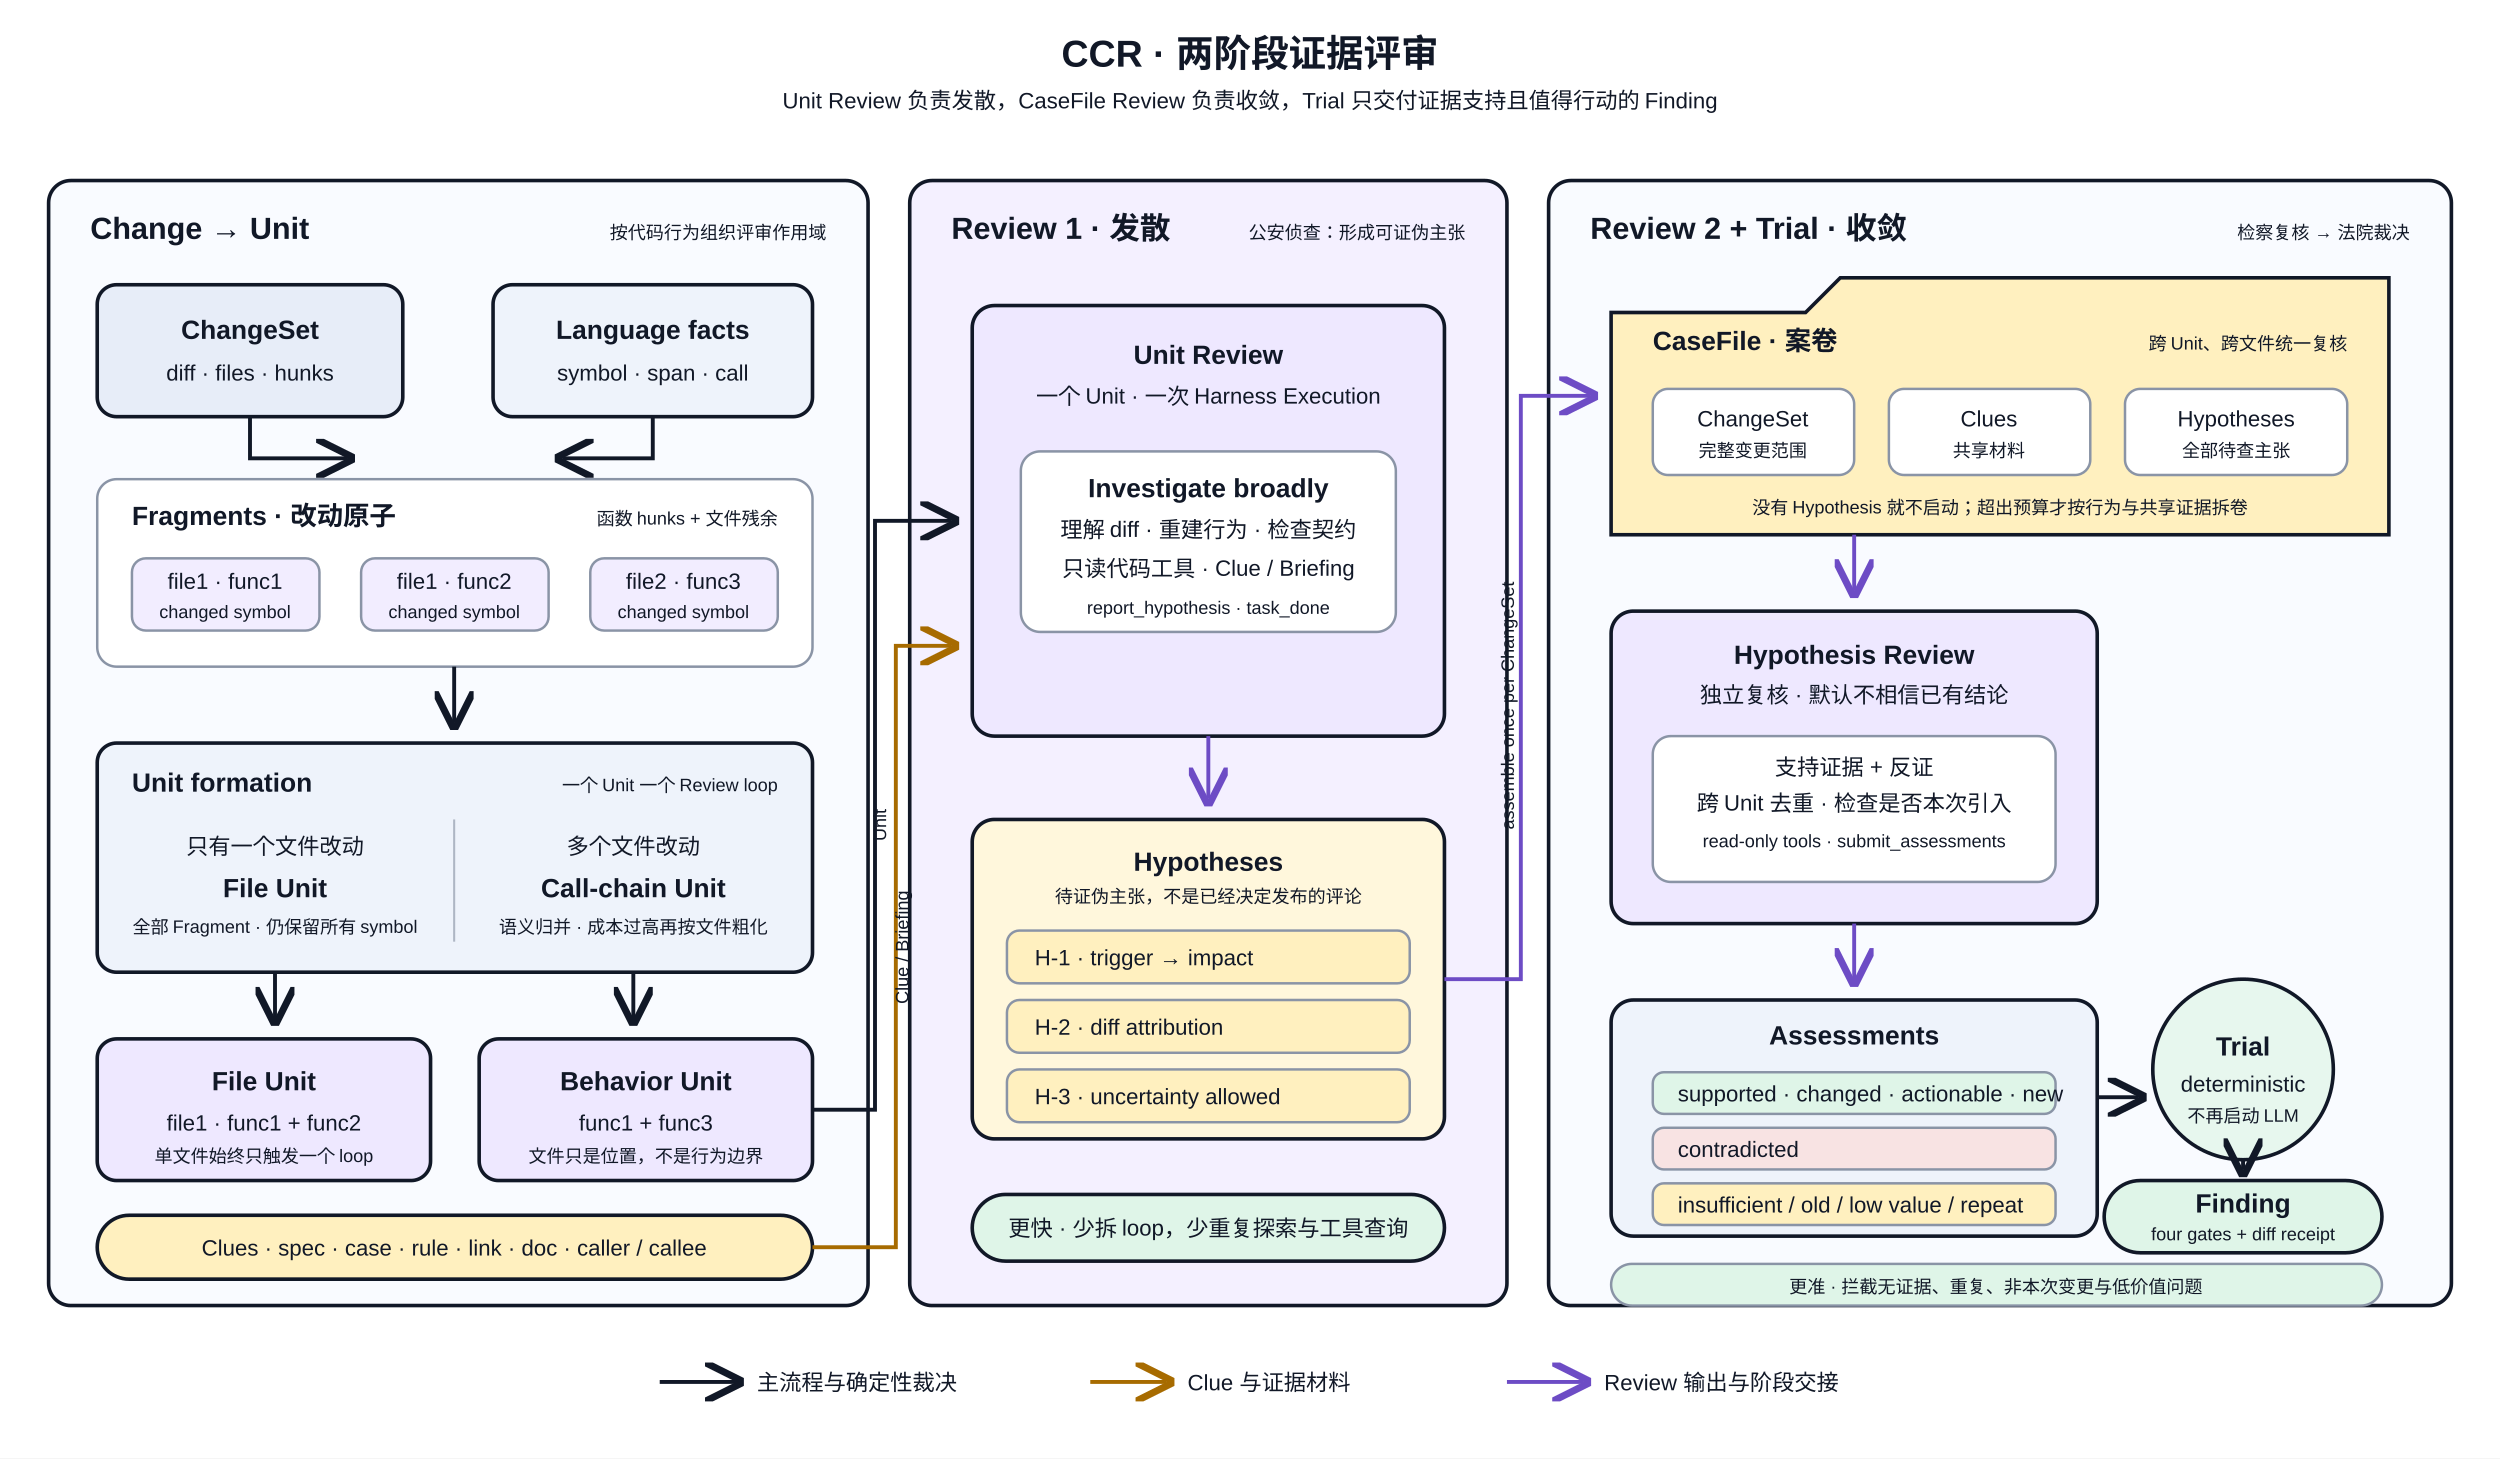
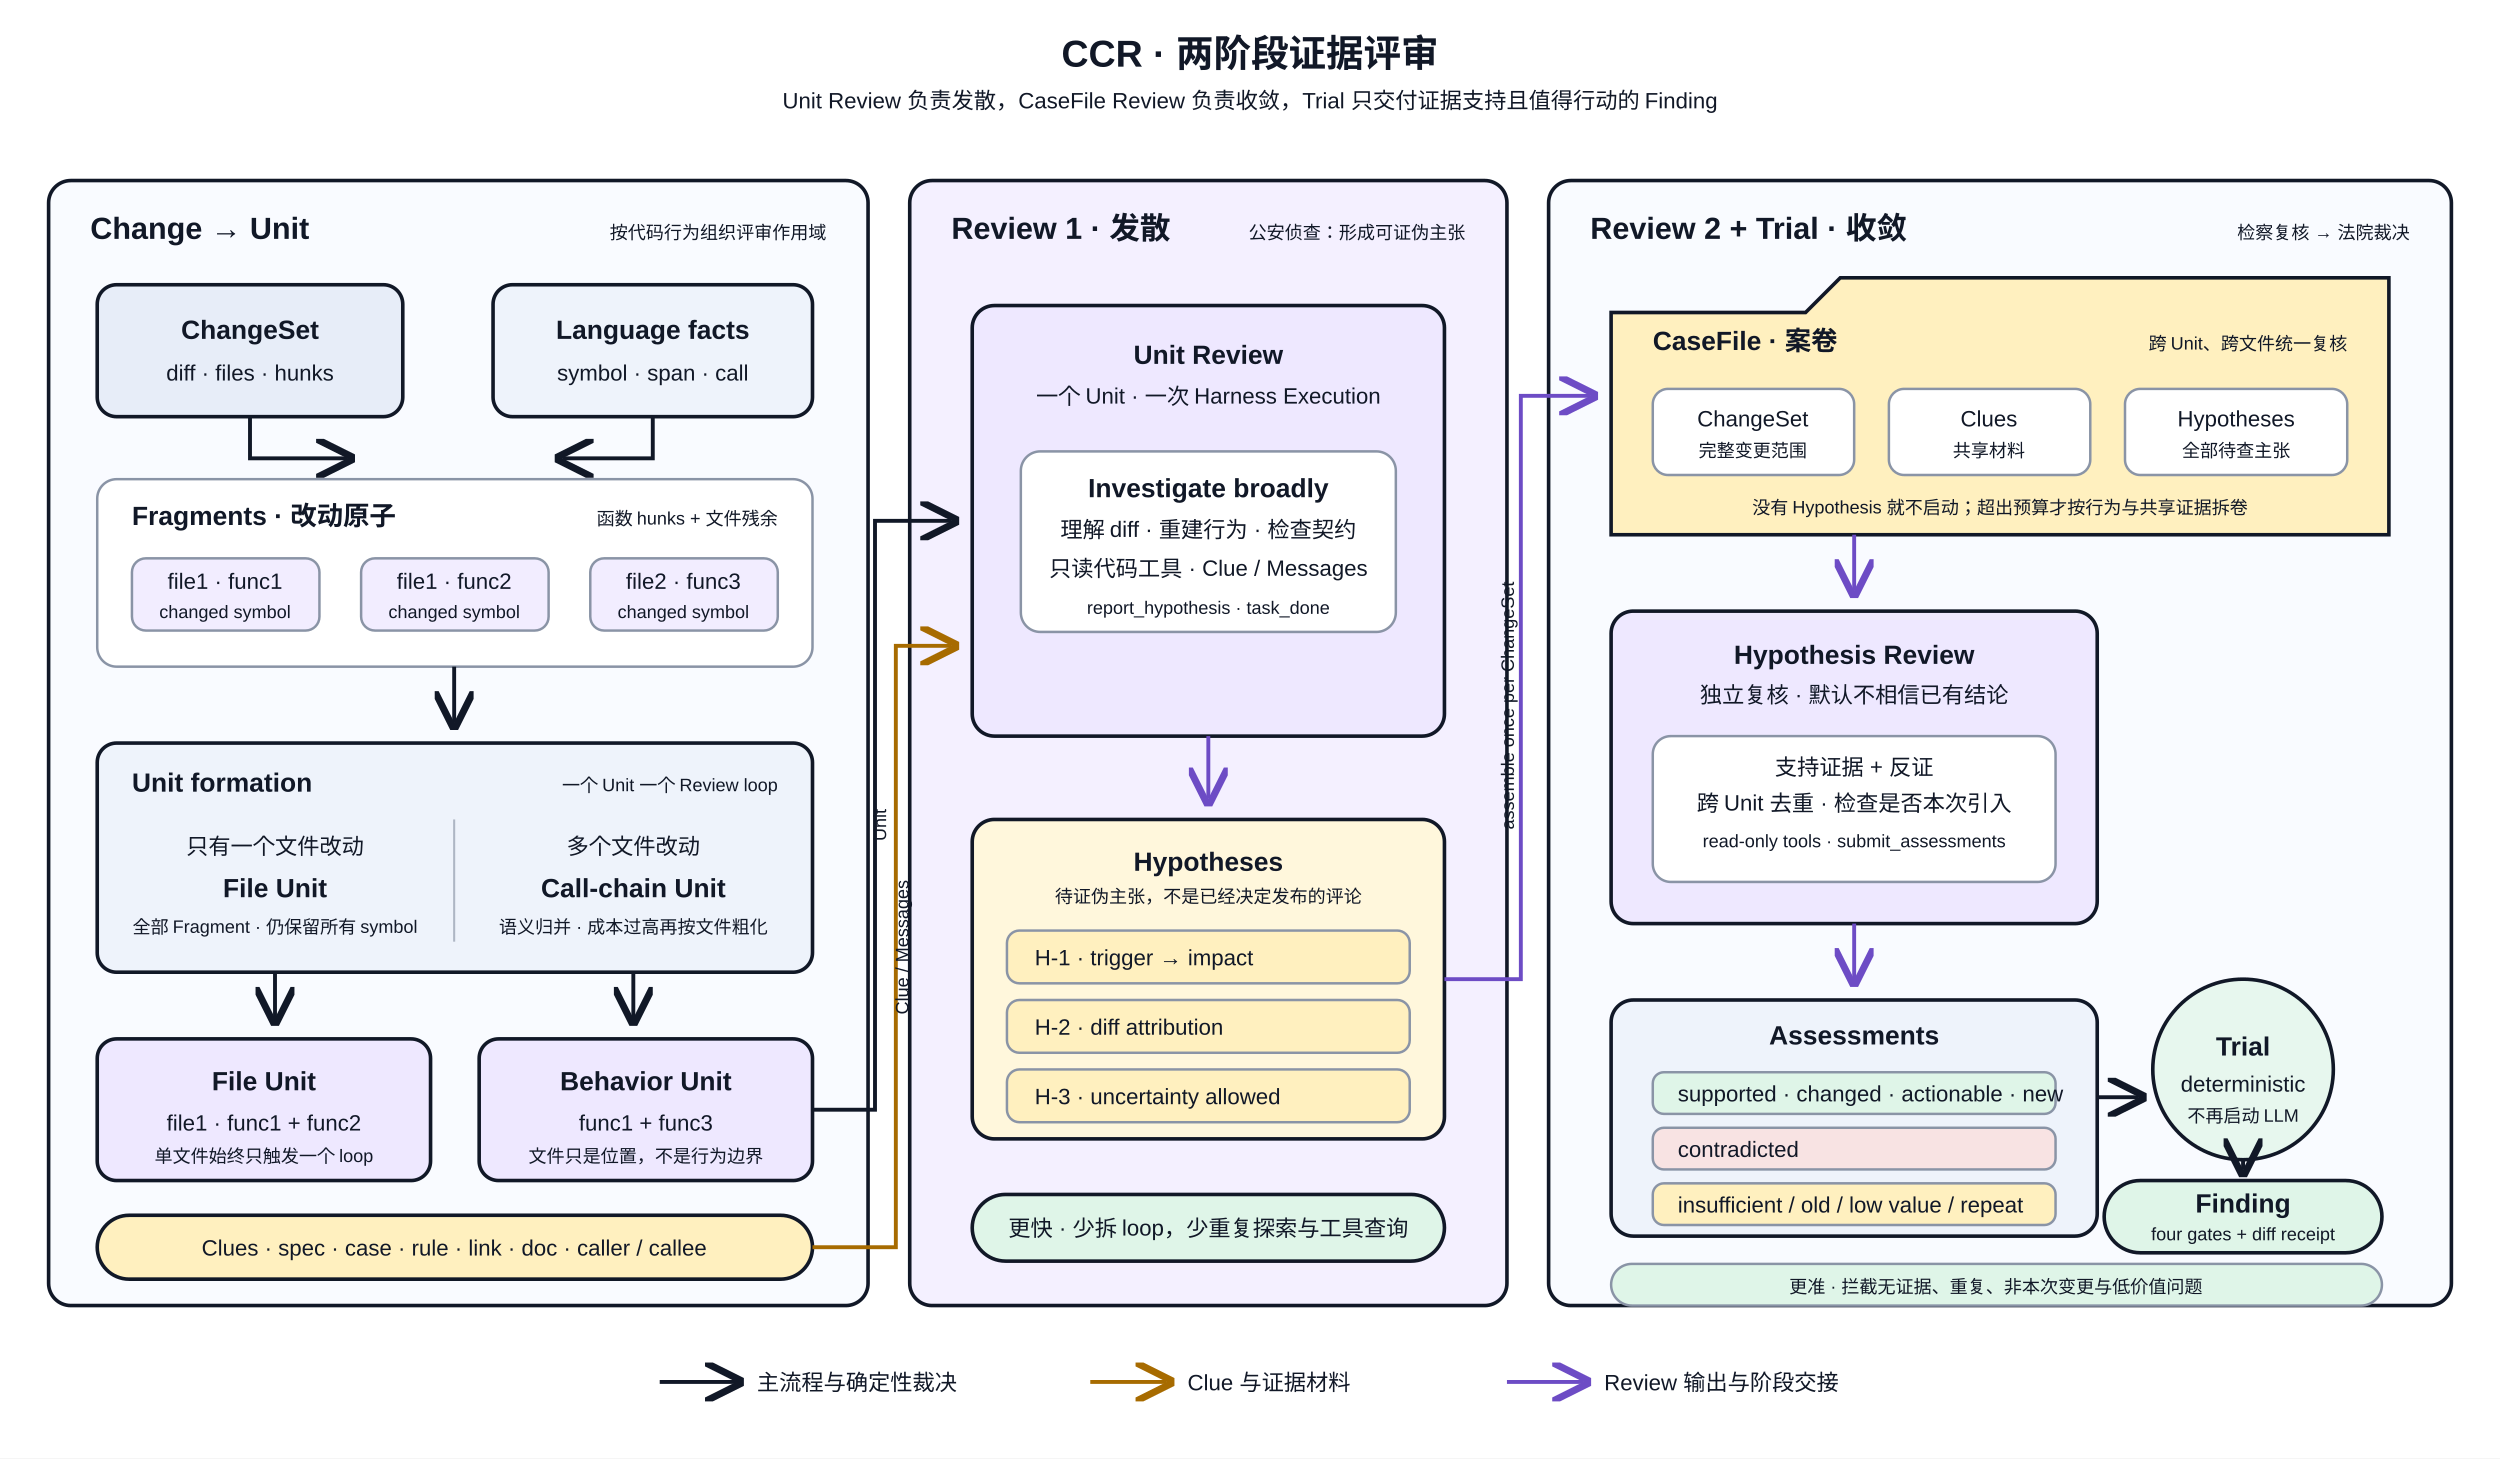
<svg xmlns="http://www.w3.org/2000/svg" width="1800" height="1050" viewBox="0 0 1800 1050">
  <defs>
    <marker id="arrow" markerWidth="10" markerHeight="10" refX="8" refY="5" orient="auto">
      <path d="M0,0 L10,5 L0,10" fill="none" stroke="#111827" stroke-width="1.8" />
    </marker>
    <marker id="review-arrow" markerWidth="10" markerHeight="10" refX="8" refY="5" orient="auto">
      <path d="M0,0 L10,5 L0,10" fill="none" stroke="#6d4cc5" stroke-width="1.8" />
    </marker>
    <marker id="evidence-arrow" markerWidth="10" markerHeight="10" refX="8" refY="5" orient="auto">
      <path d="M0,0 L10,5 L0,10" fill="none" stroke="#a76b00" stroke-width="1.8" />
    </marker>
    <style>
      text {
        font-family: -apple-system, BlinkMacSystemFont, "Segoe UI", "PingFang SC", Arial, sans-serif;
        fill: #111827;
      }
      .title { font-size: 27px; font-weight: 650; }
      .section-title { font-size: 22px; font-weight: 650; }
      .label { font-size: 19px; font-weight: 600; }
      .small { font-size: 16px; }
      .tiny { font-size: 13px; }
      .box { stroke: #111827; stroke-width: 2.6; }
      .soft-box { stroke: #8a94a6; stroke-width: 1.8; }
      .flow { fill: none; stroke: #111827; stroke-width: 2.8; marker-end: url(#arrow); }
      .review-flow {
        fill: none;
        stroke: #6d4cc5;
        stroke-width: 2.8;
        marker-end: url(#review-arrow);
      }
      .evidence-flow {
        fill: none;
        stroke: #a76b00;
        stroke-width: 2.8;
        marker-end: url(#evidence-arrow);
      }
      .divider { stroke: #aeb6c4; stroke-width: 1.5; }
    </style>
  </defs>
  <rect width="1800" height="1050" fill="#ffffff" />
  <text x="900" y="48" text-anchor="middle" class="title">CCR · 两阶段证据评审</text>
  <text x="900" y="78" text-anchor="middle" class="small">
    Unit Review 负责发散，CaseFile Review 负责收敛，Trial 只交付证据支持且值得行动的 Finding
  </text>
  <rect x="35" y="130" width="590" height="810" rx="16" fill="#f9fbff" class="box" />
  <text x="65" y="172" class="section-title">Change → Unit</text>
  <text x="595" y="172" text-anchor="end" class="tiny">按代码行为组织评审作用域</text>
  <rect x="70" y="205" width="220" height="95" rx="14" fill="#e7edf8" class="box" />
  <text x="180" y="244" text-anchor="middle" class="label">ChangeSet</text>
  <text x="180" y="274" text-anchor="middle" class="small">diff · files · hunks</text>
  <rect x="355" y="205" width="230" height="95" rx="14" fill="#eef3fb" class="box" />
  <text x="470" y="244" text-anchor="middle" class="label">Language facts</text>
  <text x="470" y="274" text-anchor="middle" class="small">symbol · span · call</text>
  <path d="M180 300 V330 H250" class="flow" />
  <path d="M470 300 V330 H405" class="flow" />
  <rect x="70" y="345" width="515" height="135" rx="14" fill="#ffffff" class="soft-box" />
  <text x="95" y="378" class="label">Fragments · 改动原子</text>
  <text x="560" y="378" text-anchor="end" class="tiny">函数 hunks + 文件残余</text>
  <rect x="95" y="402" width="135" height="52" rx="10" fill="#f2edff" class="soft-box" />
  <text x="162" y="424" text-anchor="middle" class="small">file1 · func1</text>
  <text x="162" y="445" text-anchor="middle" class="tiny">changed symbol</text>
  <rect x="260" y="402" width="135" height="52" rx="10" fill="#f2edff" class="soft-box" />
  <text x="327" y="424" text-anchor="middle" class="small">file1 · func2</text>
  <text x="327" y="445" text-anchor="middle" class="tiny">changed symbol</text>
  <rect x="425" y="402" width="135" height="52" rx="10" fill="#f2edff" class="soft-box" />
  <text x="492" y="424" text-anchor="middle" class="small">file2 · func3</text>
  <text x="492" y="445" text-anchor="middle" class="tiny">changed symbol</text>
  <line x1="327" y1="480" x2="327" y2="520" class="flow" />
  <rect x="70" y="535" width="515" height="165" rx="14" fill="#eef3fb" class="box" />
  <text x="95" y="570" class="label">Unit formation</text>
  <text x="560" y="570" text-anchor="end" class="tiny">一个 Unit 一个 Review loop</text>
  <line x1="327" y1="590" x2="327" y2="678" class="divider" />
  <text x="198" y="615" text-anchor="middle" class="small">只有一个文件改动</text>
  <text x="198" y="646" text-anchor="middle" class="label">File Unit</text>
  <text x="198" y="672" text-anchor="middle" class="tiny">全部 Fragment · 仍保留所有 symbol</text>
  <text x="456" y="615" text-anchor="middle" class="small">多个文件改动</text>
  <text x="456" y="646" text-anchor="middle" class="label">Call-chain Unit</text>
  <text x="456" y="672" text-anchor="middle" class="tiny">语义归并 · 成本过高再按文件粗化</text>
  <path d="M198 700 V733" class="flow" />
  <path d="M456 700 V733" class="flow" />
  <rect x="70" y="748" width="240" height="102" rx="14" fill="#eee8ff" class="box" />
  <text x="190" y="785" text-anchor="middle" class="label">File Unit</text>
  <text x="190" y="814" text-anchor="middle" class="small">file1 · func1 + func2</text>
  <text x="190" y="837" text-anchor="middle" class="tiny">单文件始终只触发一个 loop</text>
  <rect x="345" y="748" width="240" height="102" rx="14" fill="#eee8ff" class="box" />
  <text x="465" y="785" text-anchor="middle" class="label">Behavior Unit</text>
  <text x="465" y="814" text-anchor="middle" class="small">func1 + func3</text>
  <text x="465" y="837" text-anchor="middle" class="tiny">文件只是位置，不是行为边界</text>
  <rect x="70" y="875" width="515" height="46" rx="23" fill="#fff0bf" class="box" />
  <text x="327" y="904" text-anchor="middle" class="small">
    Clues · spec · case · rule · link · doc · caller / callee
  </text>
  <rect x="655" y="130" width="430" height="810" rx="16" fill="#f4f0ff" class="box" />
  <text x="685" y="172" class="section-title">Review 1 · 发散</text>
  <text x="1055" y="172" text-anchor="end" class="tiny">公安侦查：形成可证伪主张</text>
  <rect x="700" y="220" width="340" height="310" rx="16" fill="#eee8ff" class="box" />
  <text x="870" y="262" text-anchor="middle" class="label">Unit Review</text>
  <text x="870" y="291" text-anchor="middle" class="small">一个 Unit · 一次 Harness Execution</text>
  <rect x="735" y="325" width="270" height="130" rx="14" fill="#ffffff" class="soft-box" />
  <text x="870" y="358" text-anchor="middle" class="label">Investigate broadly</text>
  <text x="870" y="387" text-anchor="middle" class="small">理解 diff · 重建行为 · 检查契约</text>
-   <text x="870" y="415" text-anchor="middle" class="small">只读代码工具 · Clue / Briefing</text>
+   <text x="870" y="415" text-anchor="middle" class="small">只读代码工具 · Clue / Messages</text>
  <text x="870" y="442" text-anchor="middle" class="tiny">report_hypothesis · task_done</text>
  <path d="M585 799 H630 V375 H685" class="flow" />
  <text x="638" y="594" text-anchor="middle" class="tiny" transform="rotate(-90 638 594)">Unit</text>
  <path d="M585 898 H645 V465 H685" class="evidence-flow" />
-   <text x="654" y="682" text-anchor="middle" class="tiny" transform="rotate(-90 654 682)">Clue / Briefing</text>
+   <text x="654" y="682" text-anchor="middle" class="tiny" transform="rotate(-90 654 682)">Clue / Messages</text>
  <line x1="870" y1="530" x2="870" y2="575" class="review-flow" />
  <rect x="700" y="590" width="340" height="230" rx="16" fill="#fff7dc" class="box" />
  <text x="870" y="627" text-anchor="middle" class="label">Hypotheses</text>
  <text x="870" y="650" text-anchor="middle" class="tiny">待证伪主张，不是已经决定发布的评论</text>
  <rect x="725" y="670" width="290" height="38" rx="9" fill="#fff0bf" class="soft-box" />
  <text x="745" y="695" class="small">H-1 · trigger → impact</text>
  <rect x="725" y="720" width="290" height="38" rx="9" fill="#fff0bf" class="soft-box" />
  <text x="745" y="745" class="small">H-2 · diff attribution</text>
  <rect x="725" y="770" width="290" height="38" rx="9" fill="#fff0bf" class="soft-box" />
  <text x="745" y="795" class="small">H-3 · uncertainty allowed</text>
  <rect x="700" y="860" width="340" height="48" rx="24" fill="#dff5e8" class="box" />
  <text x="870" y="890" text-anchor="middle" class="small">更快 · 少拆 loop，少重复探索与工具查询</text>
  <rect x="1115" y="130" width="650" height="810" rx="16" fill="#f9fbff" class="box" />
  <text x="1145" y="172" class="section-title">Review 2 + Trial · 收敛</text>
  <text x="1735" y="172" text-anchor="end" class="tiny">检察复核 → 法院裁决</text>
  <path d="M1040 705 H1095 V285 H1145" class="review-flow" />
  <text x="1090" y="508" text-anchor="middle" class="tiny" transform="rotate(-90 1090 508)">
    assemble once per ChangeSet
  </text>
  <path d="M1160 225 H1300 L1325 200 H1720 V385 H1160 Z" fill="#fff0bf" class="box" />
  <text x="1190" y="252" class="label">CaseFile · 案卷</text>
  <text x="1690" y="252" text-anchor="end" class="tiny">跨 Unit、跨文件统一复核</text>
  <rect x="1190" y="280" width="145" height="62" rx="11" fill="#ffffff" class="soft-box" />
  <text x="1262" y="307" text-anchor="middle" class="small">ChangeSet</text>
  <text x="1262" y="329" text-anchor="middle" class="tiny">完整变更范围</text>
  <rect x="1360" y="280" width="145" height="62" rx="11" fill="#ffffff" class="soft-box" />
  <text x="1432" y="307" text-anchor="middle" class="small">Clues</text>
  <text x="1432" y="329" text-anchor="middle" class="tiny">共享材料</text>
  <rect x="1530" y="280" width="160" height="62" rx="11" fill="#ffffff" class="soft-box" />
  <text x="1610" y="307" text-anchor="middle" class="small">Hypotheses</text>
  <text x="1610" y="329" text-anchor="middle" class="tiny">全部待查主张</text>
  <text x="1440" y="370" text-anchor="middle" class="tiny">
    没有 Hypothesis 就不启动；超出预算才按行为与共享证据拆卷
  </text>
  <line x1="1335" y1="385" x2="1335" y2="425" class="review-flow" />
  <rect x="1160" y="440" width="350" height="225" rx="16" fill="#eee8ff" class="box" />
  <text x="1335" y="478" text-anchor="middle" class="label">Hypothesis Review</text>
  <text x="1335" y="506" text-anchor="middle" class="small">独立复核 · 默认不相信已有结论</text>
  <rect x="1190" y="530" width="290" height="105" rx="13" fill="#ffffff" class="soft-box" />
  <text x="1335" y="558" text-anchor="middle" class="small">支持证据 + 反证</text>
  <text x="1335" y="584" text-anchor="middle" class="small">跨 Unit 去重 · 检查是否本次引入</text>
  <text x="1335" y="610" text-anchor="middle" class="tiny">read-only tools · submit_assessments</text>
  <line x1="1335" y1="665" x2="1335" y2="705" class="review-flow" />
  <rect x="1160" y="720" width="350" height="170" rx="16" fill="#eef3fb" class="box" />
  <text x="1335" y="752" text-anchor="middle" class="label">Assessments</text>
  <rect x="1190" y="772" width="290" height="30" rx="8" fill="#dff5e8" class="soft-box" />
  <text x="1208" y="793" class="small">supported · changed · actionable · new</text>
  <rect x="1190" y="812" width="290" height="30" rx="8" fill="#f8e3e3" class="soft-box" />
  <text x="1208" y="833" class="small">contradicted</text>
  <rect x="1190" y="852" width="290" height="30" rx="8" fill="#fff0bf" class="soft-box" />
  <text x="1208" y="873" class="small">insufficient / old / low value / repeat</text>
  <line x1="1510" y1="790" x2="1540" y2="790" class="flow" />
  <circle cx="1615" cy="770" r="65" fill="#e7f7ee" class="box" />
  <text x="1615" y="760" text-anchor="middle" class="label">Trial</text>
  <text x="1615" y="786" text-anchor="middle" class="small">deterministic</text>
  <text x="1615" y="808" text-anchor="middle" class="tiny">不再启动 LLM</text>
  <line x1="1615" y1="835" x2="1615" y2="842" class="flow" />
  <rect x="1515" y="850" width="200" height="52" rx="26" fill="#dff5e8" class="box" />
  <text x="1615" y="873" text-anchor="middle" class="label">Finding</text>
  <text x="1615" y="893" text-anchor="middle" class="tiny">four gates + diff receipt</text>
  <rect x="1160" y="910" width="555" height="30" rx="15" fill="#dff5e8" class="soft-box" />
  <text x="1437" y="931" text-anchor="middle" class="tiny">
    更准 · 拦截无证据、重复、非本次变更与低价值问题
  </text>
  <line x1="475" y1="995" x2="530" y2="995" class="flow" />
  <text x="545" y="1001" class="small">主流程与确定性裁决</text>
  <line x1="785" y1="995" x2="840" y2="995" class="evidence-flow" />
  <text x="855" y="1001" class="small">Clue 与证据材料</text>
  <line x1="1085" y1="995" x2="1140" y2="995" class="review-flow" />
  <text x="1155" y="1001" class="small">Review 输出与阶段交接</text>
</svg>
